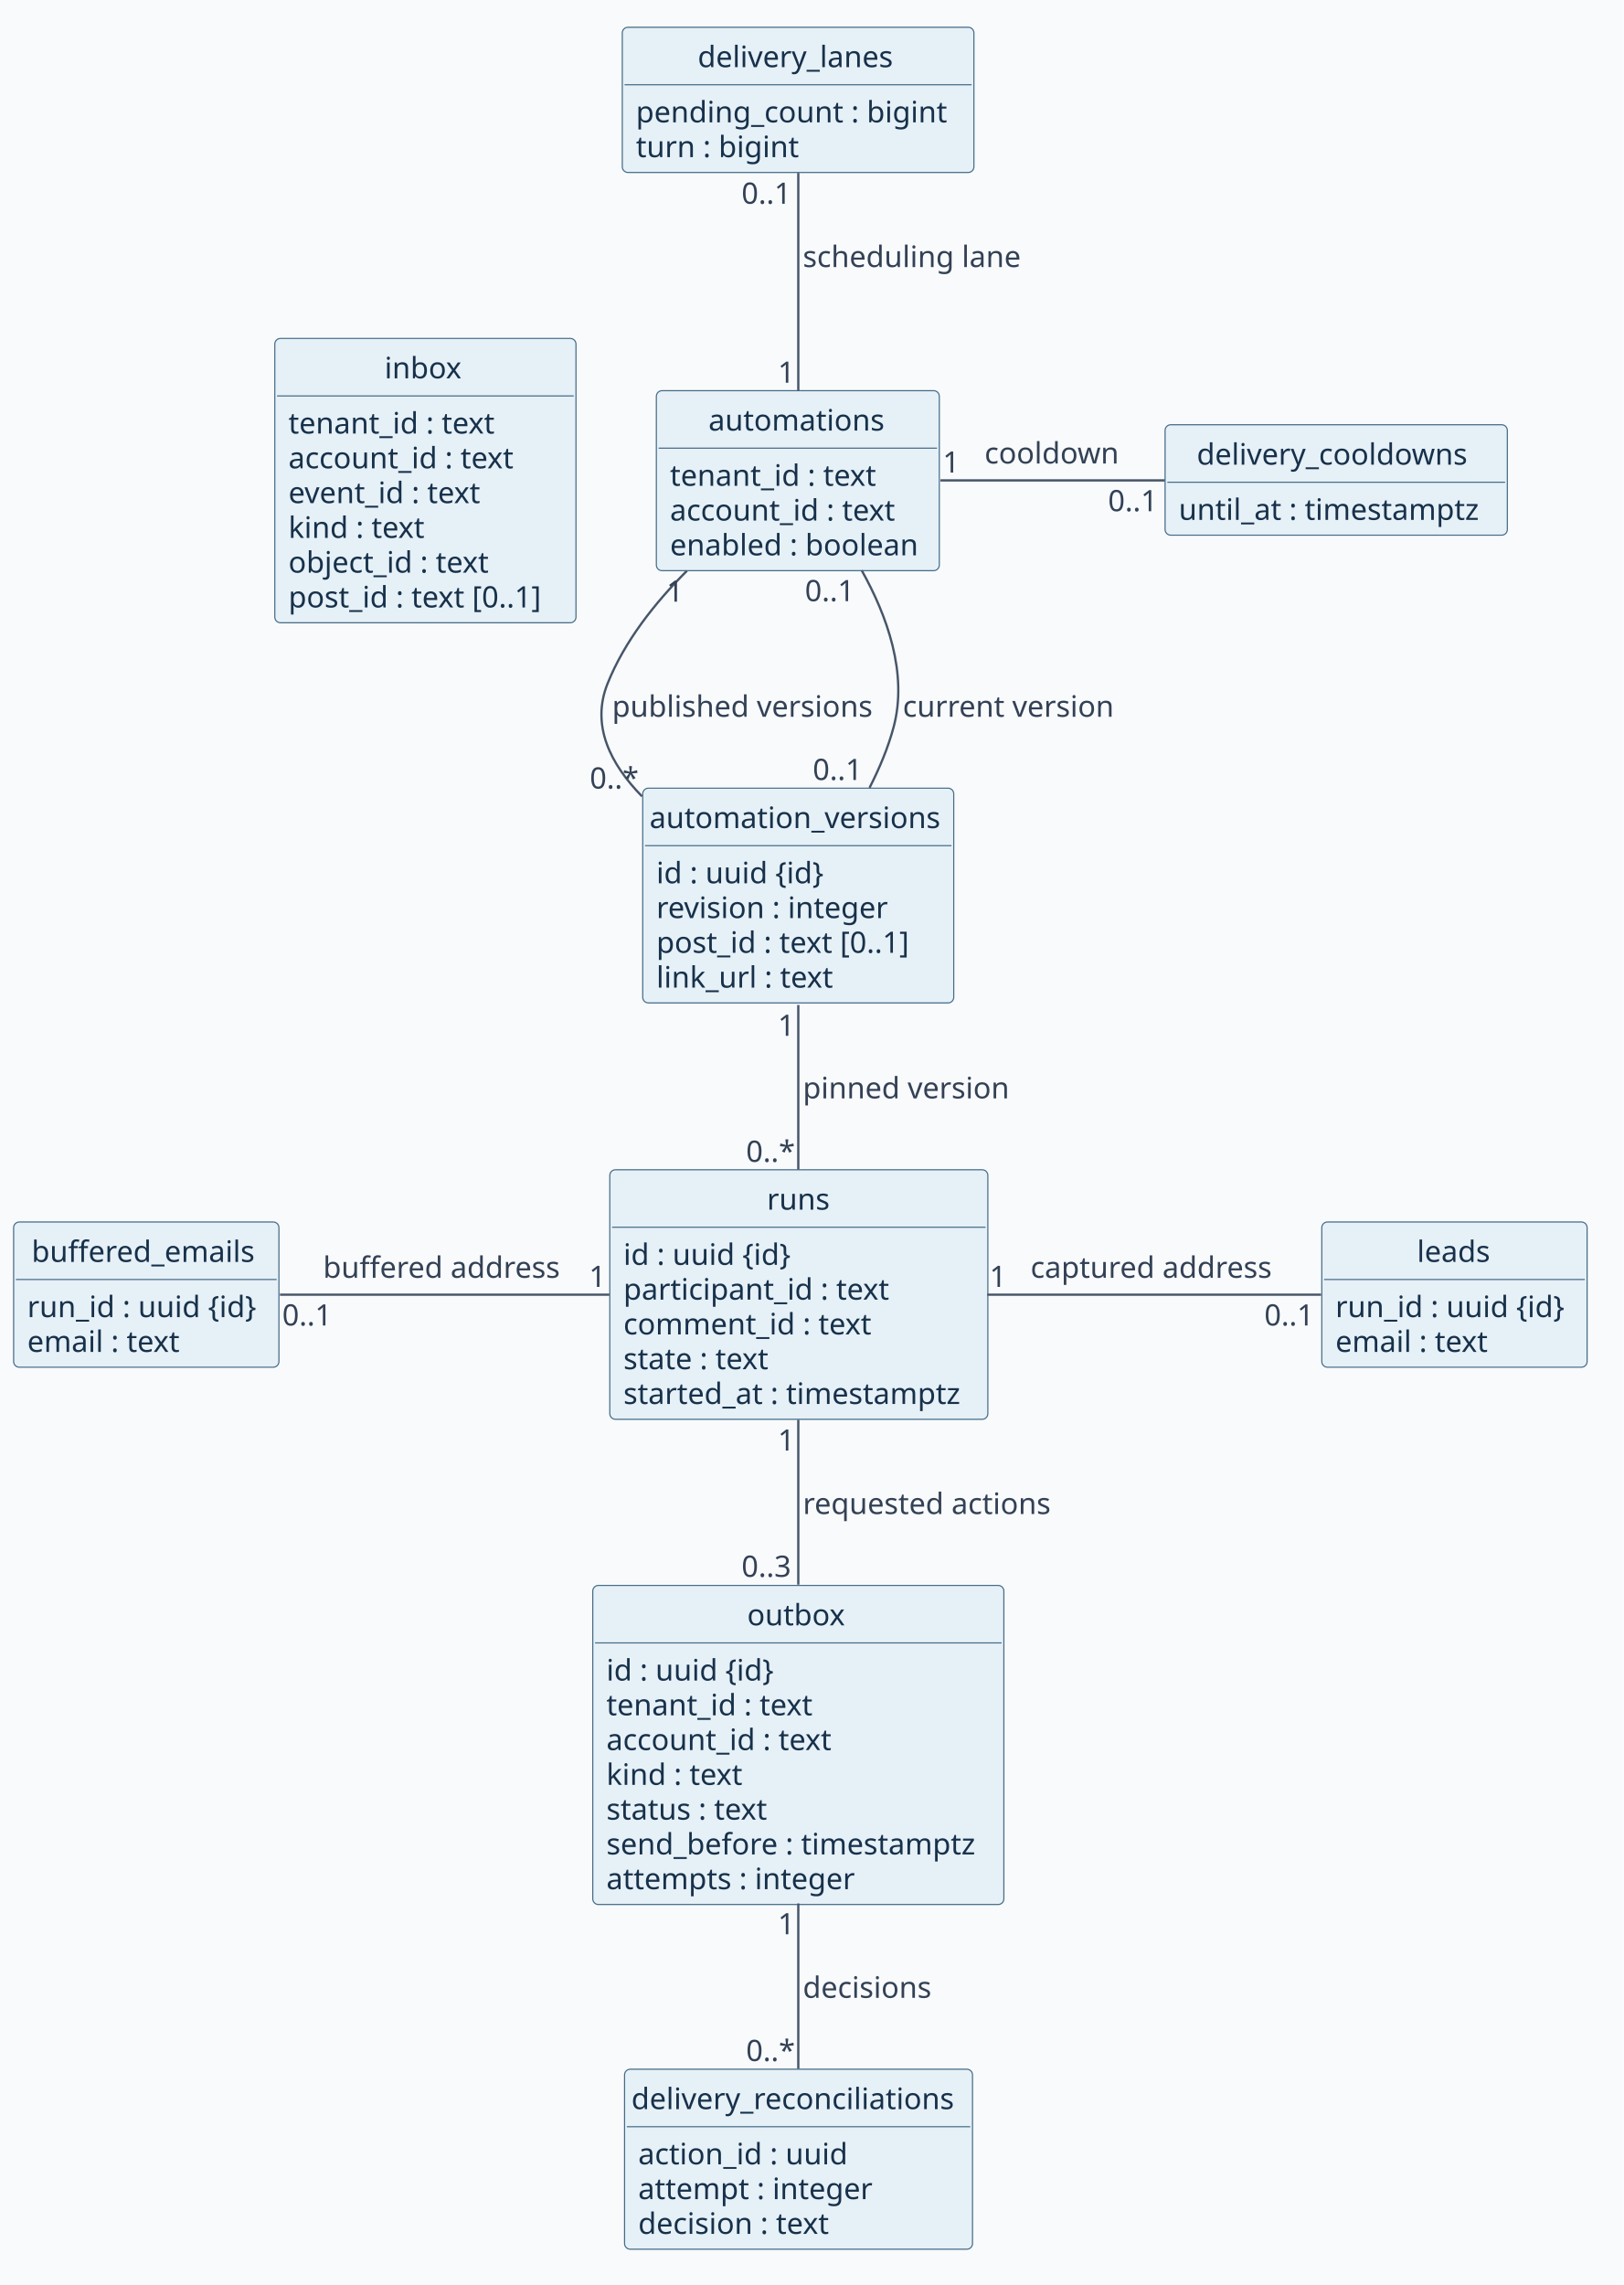
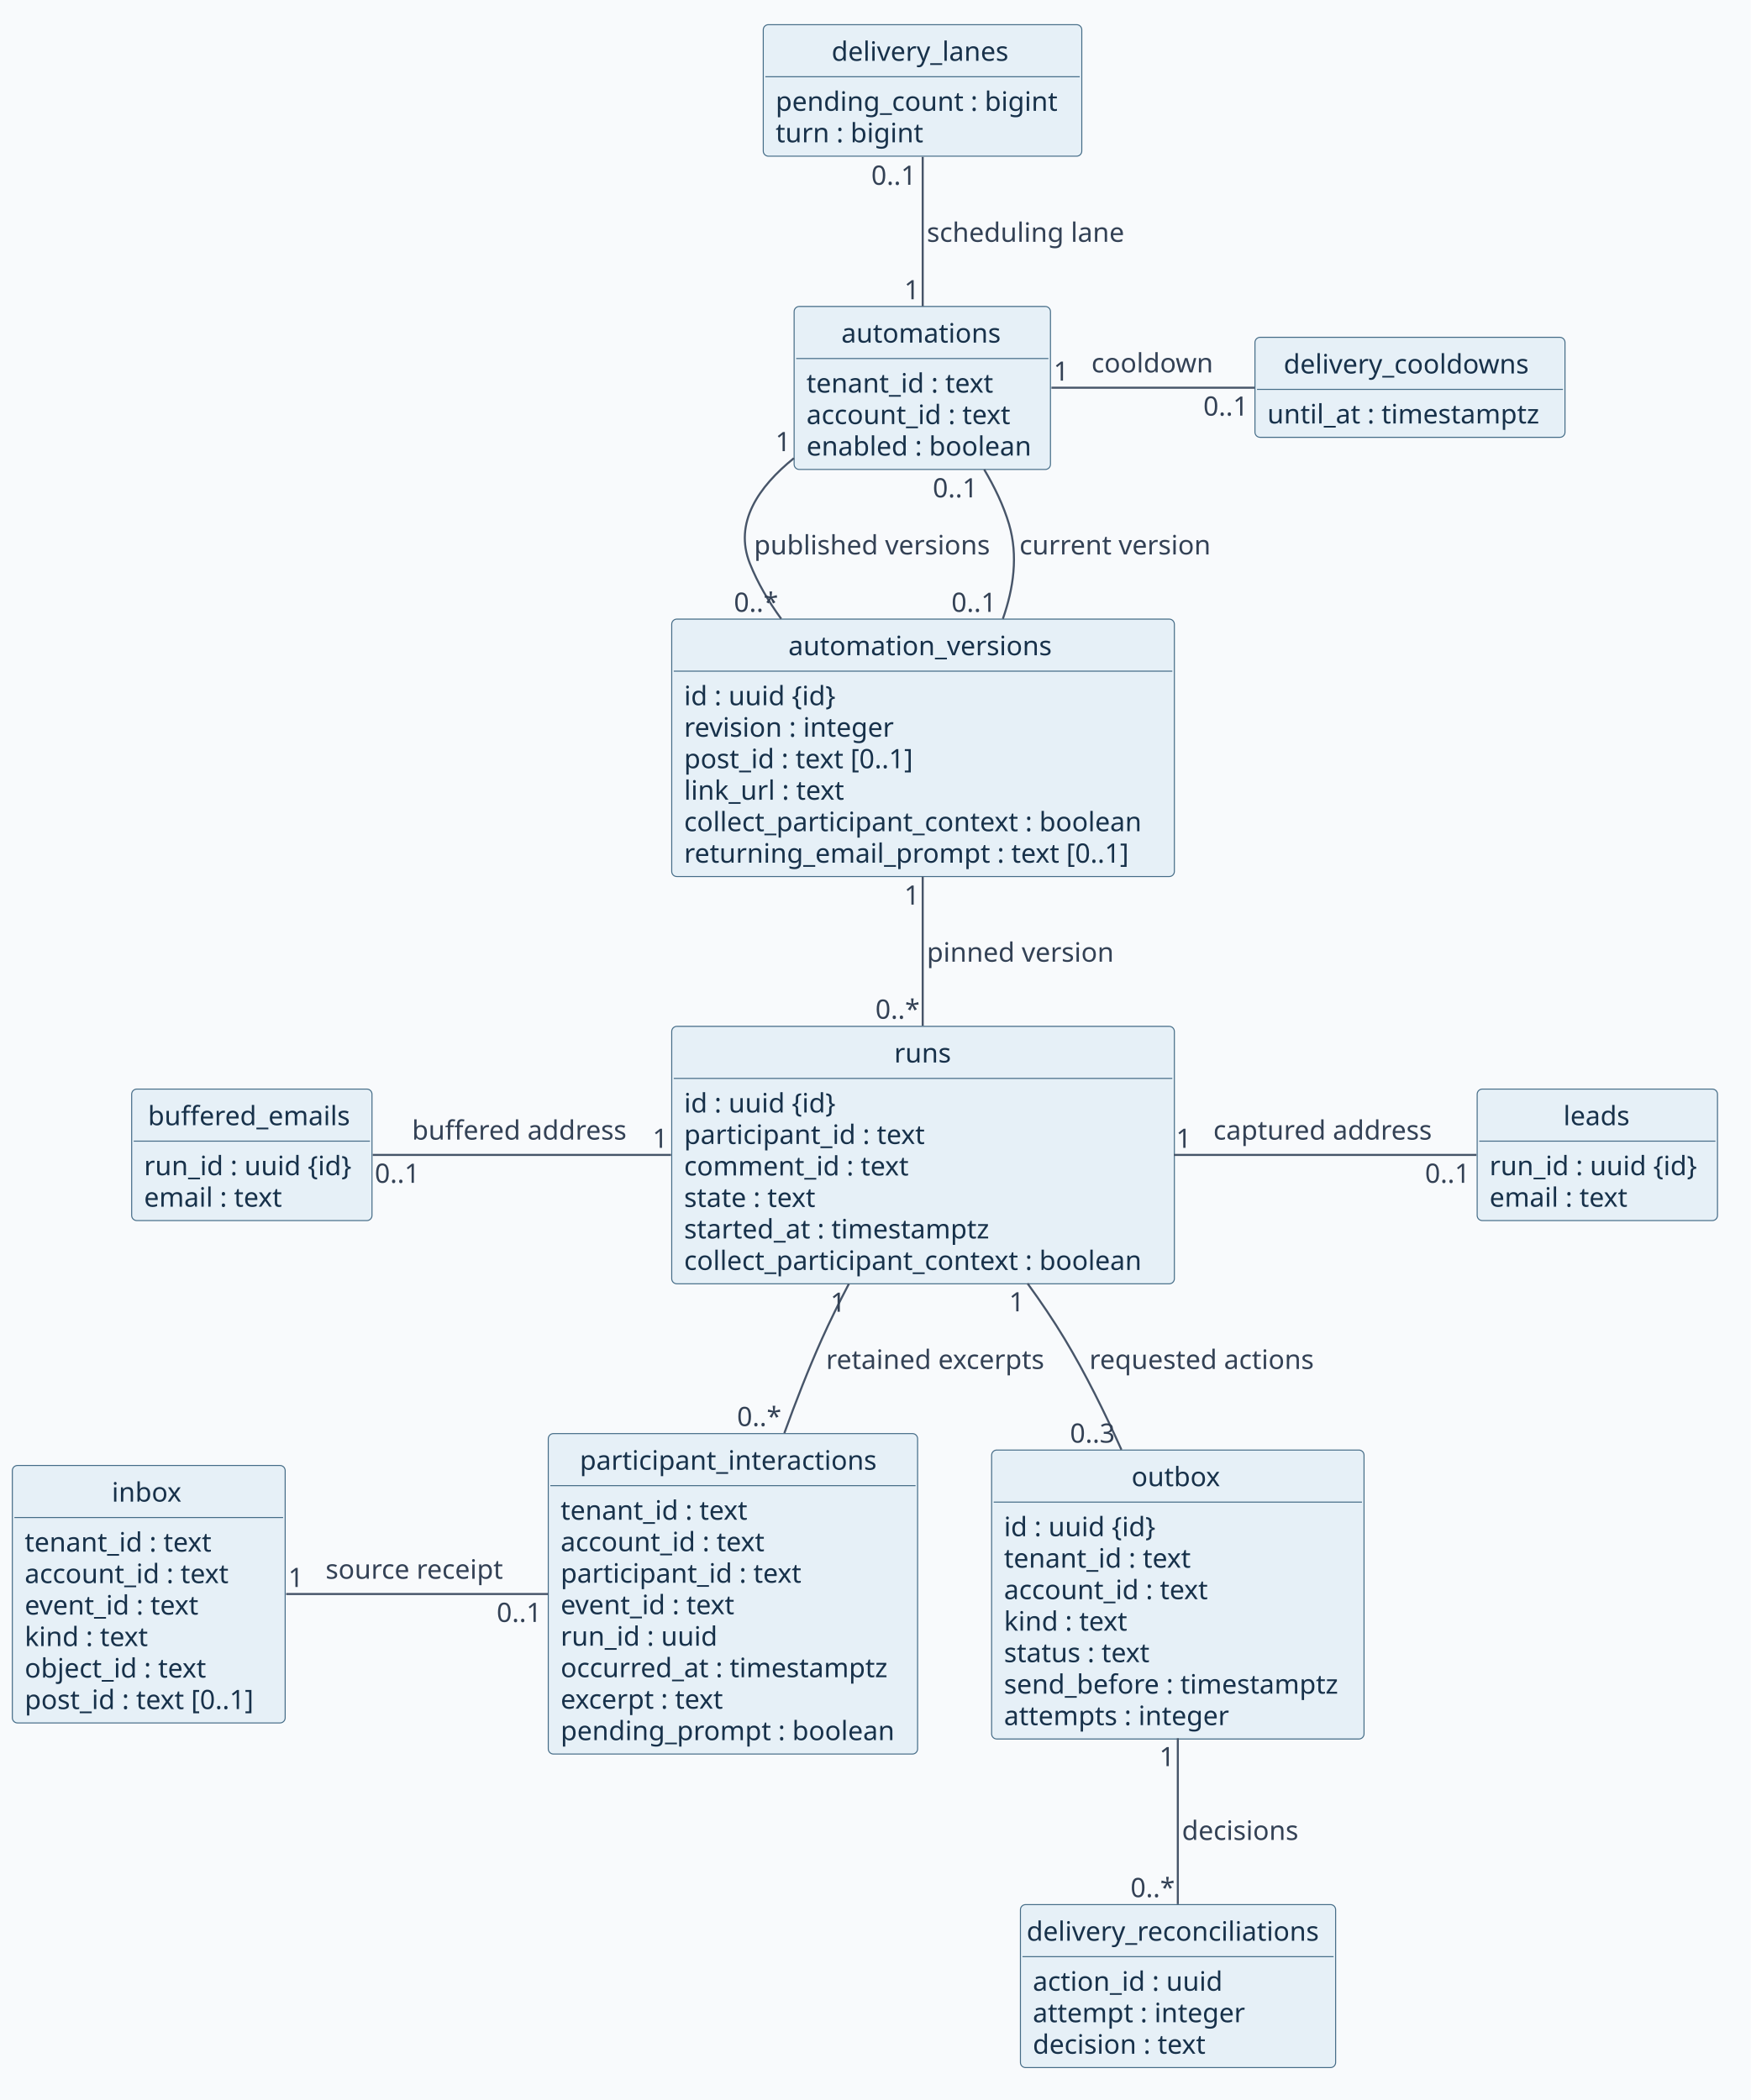
- <svg xmlns="http://www.w3.org/2000/svg" version="1.1" data-diagram-type="CLASS" style="width:715px;height:1006px;background:#F8FAFC;" width="715px" height="1006px" viewBox="0 0 715 1006" zoomAndPan="magnify" preserveAspectRatio="none" contentStyleType="text/css">
+ <svg xmlns="http://www.w3.org/2000/svg" version="1.1" data-diagram-type="CLASS" style="width:851px;height:1021px;background:#F8FAFC;" width="851px" height="1021px" viewBox="0 0 851 1021" zoomAndPan="magnify" preserveAspectRatio="none" contentStyleType="text/css">
  <defs />
  <g font-family="sans-serif" lengthAdjust="spacing">
-     <rect x="0" y="0" width="715" height="1006" fill="#F8FAFC" style="stroke:none;" />
+     <rect x="0" y="0" width="851" height="1021" fill="#F8FAFC" style="stroke:none;" />
    <g class="entity" data-qualified-name="automations" id="ent0001" data-source-line="18">
-       <rect x="289" y="172" width="124.595" height="79.242" fill="#E6F0F7" style="stroke:#456C87;stroke-width:0.5;" rx="2.5" ry="2.5" />
-       <text x="311.942" y="189.568" fill="#17314A" font-size="13" textLength="78.711">automations</text>
-       <line x1="290" y1="197.311" x2="412.595" y2="197.311" style="stroke:#456C87;stroke-width:0.5;" />
-       <text x="295" y="213.879" fill="#17314A" font-size="13" textLength="96.002">tenant_id : text</text>
-       <text x="295" y="229.189" fill="#17314A" font-size="13" textLength="105.2">account_id : text</text>
-       <text x="295" y="244.5" fill="#17314A" font-size="13" textLength="112.595">enabled : boolean</text>
+       <rect x="386" y="149" width="124.595" height="79.242" fill="#E6F0F7" style="stroke:#456C87;stroke-width:0.5;" rx="2.5" ry="2.5" />
+       <text x="408.942" y="166.568" fill="#17314A" font-size="13" textLength="78.711">automations</text>
+       <line x1="387" y1="174.311" x2="509.595" y2="174.311" style="stroke:#456C87;stroke-width:0.5;" />
+       <text x="392" y="190.879" fill="#17314A" font-size="13" textLength="96.002">tenant_id : text</text>
+       <text x="392" y="206.189" fill="#17314A" font-size="13" textLength="105.2">account_id : text</text>
+       <text x="392" y="221.5" fill="#17314A" font-size="13" textLength="112.595">enabled : boolean</text>
    </g>
    <g class="entity" data-qualified-name="automation_versions" id="ent0002" data-source-line="24">
-       <rect x="283" y="347" width="136.939" height="94.553" fill="#E6F0F7" style="stroke:#456C87;stroke-width:0.5;" rx="2.5" ry="2.5" />
-       <text x="286" y="364.568" fill="#17314A" font-size="13" textLength="130.939">automation_versions</text>
-       <line x1="284" y1="372.311" x2="418.939" y2="372.311" style="stroke:#456C87;stroke-width:0.5;" />
-       <text x="289" y="388.879" fill="#17314A" font-size="13" textLength="76.864">id : uuid {id}</text>
-       <text x="289" y="404.189" fill="#17314A" font-size="13" textLength="106.425">revision : integer</text>
-       <text x="289" y="419.5" fill="#17314A" font-size="13" textLength="120.612">post_id : text [0..1]</text>
-       <text x="289" y="434.811" fill="#17314A" font-size="13" textLength="84.106">link_url : text</text>
+       <rect x="326.5" y="301" width="244.324" height="125.174" fill="#E6F0F7" style="stroke:#456C87;stroke-width:0.5;" rx="2.5" ry="2.5" />
+       <text x="383.192" y="318.568" fill="#17314A" font-size="13" textLength="130.939">automation_versions</text>
+       <line x1="327.5" y1="326.311" x2="569.824" y2="326.311" style="stroke:#456C87;stroke-width:0.5;" />
+       <text x="332.5" y="342.879" fill="#17314A" font-size="13" textLength="76.864">id : uuid {id}</text>
+       <text x="332.5" y="358.189" fill="#17314A" font-size="13" textLength="106.425">revision : integer</text>
+       <text x="332.5" y="373.5" fill="#17314A" font-size="13" textLength="120.612">post_id : text [0..1]</text>
+       <text x="332.5" y="388.811" fill="#17314A" font-size="13" textLength="84.106">link_url : text</text>
+       <text x="332.5" y="404.121" fill="#17314A" font-size="13" textLength="232.324">collect_participant_context : boolean</text>
+       <text x="332.5" y="419.432" fill="#17314A" font-size="13" textLength="227.068">returning_email_prompt : text [0..1]</text>
    </g>
-     <g class="entity" data-qualified-name="inbox" id="ent0003" data-source-line="31">
-       <rect x="121" y="149" width="132.612" height="125.174" fill="#E6F0F7" style="stroke:#456C87;stroke-width:0.5;" rx="2.5" ry="2.5" />
-       <text x="169.323" y="166.568" fill="#17314A" font-size="13" textLength="35.966">inbox</text>
-       <line x1="122" y1="174.311" x2="252.612" y2="174.311" style="stroke:#456C87;stroke-width:0.5;" />
-       <text x="127" y="190.879" fill="#17314A" font-size="13" textLength="96.002">tenant_id : text</text>
-       <text x="127" y="206.189" fill="#17314A" font-size="13" textLength="105.2">account_id : text</text>
-       <text x="127" y="221.5" fill="#17314A" font-size="13" textLength="89.864">event_id : text</text>
-       <text x="127" y="236.811" fill="#17314A" font-size="13" textLength="64.886">kind : text</text>
-       <text x="127" y="252.121" fill="#17314A" font-size="13" textLength="94.605">object_id : text</text>
-       <text x="127" y="267.432" fill="#17314A" font-size="13" textLength="120.612">post_id : text [0..1]</text>
+     <g class="entity" data-qualified-name="inbox" id="ent0003" data-source-line="33">
+       <rect x="6" y="712.5" width="132.612" height="125.174" fill="#E6F0F7" style="stroke:#456C87;stroke-width:0.5;" rx="2.5" ry="2.5" />
+       <text x="54.323" y="730.068" fill="#17314A" font-size="13" textLength="35.966">inbox</text>
+       <line x1="7" y1="737.811" x2="137.612" y2="737.811" style="stroke:#456C87;stroke-width:0.5;" />
+       <text x="12" y="754.379" fill="#17314A" font-size="13" textLength="96.002">tenant_id : text</text>
+       <text x="12" y="769.689" fill="#17314A" font-size="13" textLength="105.2">account_id : text</text>
+       <text x="12" y="785" fill="#17314A" font-size="13" textLength="89.864">event_id : text</text>
+       <text x="12" y="800.311" fill="#17314A" font-size="13" textLength="64.886">kind : text</text>
+       <text x="12" y="815.621" fill="#17314A" font-size="13" textLength="94.605">object_id : text</text>
+       <text x="12" y="830.932" fill="#17314A" font-size="13" textLength="120.612">post_id : text [0..1]</text>
    </g>
-     <g class="entity" data-qualified-name="runs" id="ent0004" data-source-line="40">
-       <rect x="268.5" y="515" width="166.458" height="109.863" fill="#E6F0F7" style="stroke:#456C87;stroke-width:0.5;" rx="2.5" ry="2.5" />
-       <text x="337.688" y="532.568" fill="#17314A" font-size="13" textLength="28.082">runs</text>
-       <line x1="269.5" y1="540.311" x2="433.958" y2="540.311" style="stroke:#456C87;stroke-width:0.5;" />
-       <text x="274.5" y="556.879" fill="#17314A" font-size="13" textLength="76.864">id : uuid {id}</text>
-       <text x="274.5" y="572.189" fill="#17314A" font-size="13" textLength="123.729">participant_id : text</text>
-       <text x="274.5" y="587.5" fill="#17314A" font-size="13" textLength="114.81">comment_id : text</text>
-       <text x="274.5" y="602.811" fill="#17314A" font-size="13" textLength="68.053">state : text</text>
-       <text x="274.5" y="618.121" fill="#17314A" font-size="13" textLength="154.458">started_at : timestamptz</text>
+     <g class="entity" data-qualified-name="runs" id="ent0004" data-source-line="42">
+       <rect x="326.5" y="499" width="244.324" height="125.174" fill="#E6F0F7" style="stroke:#456C87;stroke-width:0.5;" rx="2.5" ry="2.5" />
+       <text x="434.621" y="516.568" fill="#17314A" font-size="13" textLength="28.082">runs</text>
+       <line x1="327.5" y1="524.311" x2="569.824" y2="524.311" style="stroke:#456C87;stroke-width:0.5;" />
+       <text x="332.5" y="540.879" fill="#17314A" font-size="13" textLength="76.864">id : uuid {id}</text>
+       <text x="332.5" y="556.189" fill="#17314A" font-size="13" textLength="123.729">participant_id : text</text>
+       <text x="332.5" y="571.5" fill="#17314A" font-size="13" textLength="114.81">comment_id : text</text>
+       <text x="332.5" y="586.811" fill="#17314A" font-size="13" textLength="68.053">state : text</text>
+       <text x="332.5" y="602.121" fill="#17314A" font-size="13" textLength="154.458">started_at : timestamptz</text>
+       <text x="332.5" y="617.432" fill="#17314A" font-size="13" textLength="232.324">collect_participant_context : boolean</text>
    </g>
-     <g class="entity" data-qualified-name="buffered_emails" id="ent0005" data-source-line="48">
-       <rect x="6" y="538" width="116.819" height="63.932" fill="#E6F0F7" style="stroke:#456C87;stroke-width:0.5;" rx="2.5" ry="2.5" />
-       <text x="13.911" y="555.568" fill="#17314A" font-size="13" textLength="100.998">buffered_emails</text>
-       <line x1="7" y1="563.311" x2="121.819" y2="563.311" style="stroke:#456C87;stroke-width:0.5;" />
-       <text x="12" y="579.879" fill="#17314A" font-size="13" textLength="104.819">run_id : uuid {id}</text>
-       <text x="12" y="595.189" fill="#17314A" font-size="13" textLength="71.354">email : text</text>
+     <g class="entity" data-qualified-name="participant_interactions" id="ent0005" data-source-line="51">
+       <rect x="266.5" y="697" width="179.515" height="155.795" fill="#E6F0F7" style="stroke:#456C87;stroke-width:0.5;" rx="2.5" ry="2.5" />
+       <text x="281.809" y="714.568" fill="#17314A" font-size="13" textLength="148.897">participant_interactions</text>
+       <line x1="267.5" y1="722.311" x2="445.015" y2="722.311" style="stroke:#456C87;stroke-width:0.5;" />
+       <text x="272.5" y="738.879" fill="#17314A" font-size="13" textLength="96.002">tenant_id : text</text>
+       <text x="272.5" y="754.189" fill="#17314A" font-size="13" textLength="105.2">account_id : text</text>
+       <text x="272.5" y="769.5" fill="#17314A" font-size="13" textLength="123.729">participant_id : text</text>
+       <text x="272.5" y="784.811" fill="#17314A" font-size="13" textLength="89.864">event_id : text</text>
+       <text x="272.5" y="800.121" fill="#17314A" font-size="13" textLength="80.311">run_id : uuid</text>
+       <text x="272.5" y="815.432" fill="#17314A" font-size="13" textLength="165.617">occurred_at : timestamptz</text>
+       <text x="272.5" y="830.742" fill="#17314A" font-size="13" textLength="84.76">excerpt : text</text>
+       <text x="272.5" y="846.053" fill="#17314A" font-size="13" textLength="167.515">pending_prompt : boolean</text>
    </g>
-     <g class="entity" data-qualified-name="leads" id="ent0006" data-source-line="53">
-       <rect x="582" y="538" width="116.819" height="63.932" fill="#E6F0F7" style="stroke:#456C87;stroke-width:0.5;" rx="2.5" ry="2.5" />
-       <text x="623.915" y="555.568" fill="#17314A" font-size="13" textLength="32.989">leads</text>
-       <line x1="583" y1="563.311" x2="697.819" y2="563.311" style="stroke:#456C87;stroke-width:0.5;" />
-       <text x="588" y="579.879" fill="#17314A" font-size="13" textLength="104.819">run_id : uuid {id}</text>
-       <text x="588" y="595.189" fill="#17314A" font-size="13" textLength="71.354">email : text</text>
+     <g class="entity" data-qualified-name="buffered_emails" id="ent0006" data-source-line="62">
+       <rect x="64" y="529.5" width="116.819" height="63.932" fill="#E6F0F7" style="stroke:#456C87;stroke-width:0.5;" rx="2.5" ry="2.5" />
+       <text x="71.911" y="547.068" fill="#17314A" font-size="13" textLength="100.998">buffered_emails</text>
+       <line x1="65" y1="554.811" x2="179.819" y2="554.811" style="stroke:#456C87;stroke-width:0.5;" />
+       <text x="70" y="571.379" fill="#17314A" font-size="13" textLength="104.819">run_id : uuid {id}</text>
+       <text x="70" y="586.689" fill="#17314A" font-size="13" textLength="71.354">email : text</text>
    </g>
-     <g class="entity" data-qualified-name="outbox" id="ent0007" data-source-line="58">
-       <rect x="261" y="698" width="181.013" height="140.484" fill="#E6F0F7" style="stroke:#456C87;stroke-width:0.5;" rx="2.5" ry="2.5" />
-       <text x="328.979" y="715.568" fill="#17314A" font-size="13" textLength="45.056">outbox</text>
-       <line x1="262" y1="723.311" x2="441.013" y2="723.311" style="stroke:#456C87;stroke-width:0.5;" />
-       <text x="267" y="739.879" fill="#17314A" font-size="13" textLength="76.864">id : uuid {id}</text>
-       <text x="267" y="755.189" fill="#17314A" font-size="13" textLength="96.002">tenant_id : text</text>
-       <text x="267" y="770.5" fill="#17314A" font-size="13" textLength="105.2">account_id : text</text>
-       <text x="267" y="785.811" fill="#17314A" font-size="13" textLength="64.886">kind : text</text>
-       <text x="267" y="801.121" fill="#17314A" font-size="13" textLength="75.505">status : text</text>
-       <text x="267" y="816.432" fill="#17314A" font-size="13" textLength="169.013">send_before : timestamptz</text>
-       <text x="267" y="831.742" fill="#17314A" font-size="13" textLength="112.893">attempts : integer</text>
+     <g class="entity" data-qualified-name="leads" id="ent0007" data-source-line="67">
+       <rect x="718" y="529.5" width="116.819" height="63.932" fill="#E6F0F7" style="stroke:#456C87;stroke-width:0.5;" rx="2.5" ry="2.5" />
+       <text x="759.915" y="547.068" fill="#17314A" font-size="13" textLength="32.989">leads</text>
+       <line x1="719" y1="554.811" x2="833.819" y2="554.811" style="stroke:#456C87;stroke-width:0.5;" />
+       <text x="724" y="571.379" fill="#17314A" font-size="13" textLength="104.819">run_id : uuid {id}</text>
+       <text x="724" y="586.689" fill="#17314A" font-size="13" textLength="71.354">email : text</text>
    </g>
-     <g class="entity" data-qualified-name="delivery_lanes" id="ent0008" data-source-line="68">
-       <rect x="274" y="12" width="154.822" height="63.932" fill="#E6F0F7" style="stroke:#456C87;stroke-width:0.5;" rx="2.5" ry="2.5" />
-       <text x="307.212" y="29.568" fill="#17314A" font-size="13" textLength="88.397">delivery_lanes</text>
-       <line x1="275" y1="37.311" x2="427.822" y2="37.311" style="stroke:#456C87;stroke-width:0.5;" />
-       <text x="280" y="53.879" fill="#17314A" font-size="13" textLength="142.822">pending_count : bigint</text>
-       <text x="280" y="69.189" fill="#17314A" font-size="13" textLength="75.391">turn : bigint</text>
+     <g class="entity" data-qualified-name="outbox" id="ent0008" data-source-line="72">
+       <rect x="482" y="705" width="181.013" height="140.484" fill="#E6F0F7" style="stroke:#456C87;stroke-width:0.5;" rx="2.5" ry="2.5" />
+       <text x="549.979" y="722.568" fill="#17314A" font-size="13" textLength="45.056">outbox</text>
+       <line x1="483" y1="730.311" x2="662.013" y2="730.311" style="stroke:#456C87;stroke-width:0.5;" />
+       <text x="488" y="746.879" fill="#17314A" font-size="13" textLength="76.864">id : uuid {id}</text>
+       <text x="488" y="762.189" fill="#17314A" font-size="13" textLength="96.002">tenant_id : text</text>
+       <text x="488" y="777.5" fill="#17314A" font-size="13" textLength="105.2">account_id : text</text>
+       <text x="488" y="792.811" fill="#17314A" font-size="13" textLength="64.886">kind : text</text>
+       <text x="488" y="808.121" fill="#17314A" font-size="13" textLength="75.505">status : text</text>
+       <text x="488" y="823.432" fill="#17314A" font-size="13" textLength="169.013">send_before : timestamptz</text>
+       <text x="488" y="838.742" fill="#17314A" font-size="13" textLength="112.893">attempts : integer</text>
    </g>
-     <g class="entity" data-qualified-name="delivery_cooldowns" id="ent0009" data-source-line="73">
-       <rect x="513" y="187" width="150.696" height="48.621" fill="#E6F0F7" style="stroke:#456C87;stroke-width:0.5;" rx="2.5" ry="2.5" />
-       <text x="526.954" y="204.568" fill="#17314A" font-size="13" textLength="122.789">delivery_cooldowns</text>
-       <line x1="514" y1="212.311" x2="662.696" y2="212.311" style="stroke:#456C87;stroke-width:0.5;" />
-       <text x="519" y="228.879" fill="#17314A" font-size="13" textLength="138.696">until_at : timestamptz</text>
+     <g class="entity" data-qualified-name="delivery_lanes" id="ent0009" data-source-line="82">
+       <rect x="371" y="12" width="154.822" height="63.932" fill="#E6F0F7" style="stroke:#456C87;stroke-width:0.5;" rx="2.5" ry="2.5" />
+       <text x="404.212" y="29.568" fill="#17314A" font-size="13" textLength="88.397">delivery_lanes</text>
+       <line x1="372" y1="37.311" x2="524.822" y2="37.311" style="stroke:#456C87;stroke-width:0.5;" />
+       <text x="377" y="53.879" fill="#17314A" font-size="13" textLength="142.822">pending_count : bigint</text>
+       <text x="377" y="69.189" fill="#17314A" font-size="13" textLength="75.391">turn : bigint</text>
    </g>
-     <g class="entity" data-qualified-name="delivery_reconciliations" id="ent0010" data-source-line="77">
-       <rect x="275" y="911" width="153.208" height="79.242" fill="#E6F0F7" style="stroke:#456C87;stroke-width:0.5;" rx="2.5" ry="2.5" />
-       <text x="278" y="928.568" fill="#17314A" font-size="13" textLength="147.208">delivery_reconciliations</text>
-       <line x1="276" y1="936.311" x2="427.208" y2="936.311" style="stroke:#456C87;stroke-width:0.5;" />
-       <text x="281" y="952.879" fill="#17314A" font-size="13" textLength="97.367">action_id : uuid</text>
-       <text x="281" y="968.189" fill="#17314A" font-size="13" textLength="106.266">attempt : integer</text>
-       <text x="281" y="983.5" fill="#17314A" font-size="13" textLength="89.559">decision : text</text>
+     <g class="entity" data-qualified-name="delivery_cooldowns" id="ent0010" data-source-line="87">
+       <rect x="610" y="164" width="150.696" height="48.621" fill="#E6F0F7" style="stroke:#456C87;stroke-width:0.5;" rx="2.5" ry="2.5" />
+       <text x="623.954" y="181.568" fill="#17314A" font-size="13" textLength="122.789">delivery_cooldowns</text>
+       <line x1="611" y1="189.311" x2="759.696" y2="189.311" style="stroke:#456C87;stroke-width:0.5;" />
+       <text x="616" y="205.879" fill="#17314A" font-size="13" textLength="138.696">until_at : timestamptz</text>
+     </g>
+     <g class="entity" data-qualified-name="delivery_reconciliations" id="ent0011" data-source-line="91">
+       <rect x="496" y="926" width="153.208" height="79.242" fill="#E6F0F7" style="stroke:#456C87;stroke-width:0.5;" rx="2.5" ry="2.5" />
+       <text x="499" y="943.568" fill="#17314A" font-size="13" textLength="147.208">delivery_reconciliations</text>
+       <line x1="497" y1="951.311" x2="648.208" y2="951.311" style="stroke:#456C87;stroke-width:0.5;" />
+       <text x="502" y="967.879" fill="#17314A" font-size="13" textLength="97.367">action_id : uuid</text>
+       <text x="502" y="983.189" fill="#17314A" font-size="13" textLength="106.266">attempt : integer</text>
+       <text x="502" y="998.5" fill="#17314A" font-size="13" textLength="89.559">decision : text</text>
    </g>
    <g class="link" data-entity-1="ent0001" data-entity-2="ent0002" id="lnk12" data-link-type="association">
-       <path d="M302.467,251.305 C288.449,265.302 274.958,282.309 267.5,301 C260.184,319.335 268.684,336.322 282.679,350.604" style="stroke:#475569;stroke-width:1;" fill="none" />
-       <text x="269.5" y="315.568" fill="#334155" font-size="13" textLength="118.536">published versions</text>
-       <text x="259.679" y="347.173" fill="#334155" font-size="13" textLength="22.712">0..*</text>
-       <text x="293.467" y="264.873" fill="#334155" font-size="13">1</text>
+       <path d="M385.891,222.765 C368.66,236.667 356.604,254.211 364.5,274 C368.268,283.444 373.577,292.458 379.715,300.871" style="stroke:#475569;stroke-width:1;" fill="none" />
+       <text x="366.5" y="269.568" fill="#334155" font-size="13" textLength="118.536">published versions</text>
+       <text x="356.715" y="297.439" fill="#334155" font-size="13" textLength="22.712">0..*</text>
+       <text x="376.891" y="219.334" fill="#334155" font-size="13">1</text>
    </g>
    <g class="link" data-entity-1="ent0001" data-entity-2="ent0002" id="lnk13" data-link-type="association">
-       <path d="M379.413,251.106 C390.68,271.27 399.723,296.567 393.5,320 C391.086,329.091 387.254,338.23 382.864,346.825" style="stroke:#475569;stroke-width:1;" fill="none" />
-       <text x="397.5" y="315.568" fill="#334155" font-size="13" textLength="95.38">current version</text>
-       <text x="357.864" y="343.394" fill="#334155" font-size="13" textLength="24.667">0..1</text>
-       <text x="354.413" y="264.674" fill="#334155" font-size="13" textLength="24.667">0..1</text>
+       <path d="M478.374,228.26 C483.371,236.659 487.803,245.796 490.5,255 C494.924,270.094 492.685,286.039 487.454,300.895" style="stroke:#475569;stroke-width:1;" fill="none" />
+       <text x="495.5" y="269.568" fill="#334155" font-size="13" textLength="95.38">current version</text>
+       <text x="462.454" y="297.463" fill="#334155" font-size="13" textLength="24.667">0..1</text>
+       <text x="453.374" y="241.829" fill="#334155" font-size="13" textLength="24.667">0..1</text>
    </g>
-     <g class="link" data-entity-1="ent0008" data-entity-2="ent0001" id="lnk15" data-link-type="association">
-       <path d="M351.5,76.129 C351.5,103.284 351.5,142.785 351.5,171.936" style="stroke:#475569;stroke-width:1;" fill="none" />
-       <text x="353.5" y="117.568" fill="#334155" font-size="13" textLength="98.896">scheduling lane</text>
-       <text x="342.5" y="168.504" fill="#334155" font-size="13">1</text>
-       <text x="326.5" y="89.698" fill="#334155" font-size="13" textLength="24.667">0..1</text>
+     <g class="link" data-entity-1="ent0009" data-entity-2="ent0001" id="lnk15" data-link-type="association">
+       <path d="M448.5,76.272 C448.5,97.655 448.5,126.142 448.5,148.932" style="stroke:#475569;stroke-width:1;" fill="none" />
+       <text x="450.5" y="117.568" fill="#334155" font-size="13" textLength="98.896">scheduling lane</text>
+       <text x="439.5" y="145.501" fill="#334155" font-size="13">1</text>
+       <text x="423.5" y="89.841" fill="#334155" font-size="13" textLength="24.667">0..1</text>
    </g>
-     <g class="link" data-entity-1="ent0001" data-entity-2="ent0009" id="lnk16" data-link-type="association">
-       <path d="M414.079,211.5 C444.387,211.5 481.028,211.5 512.887,211.5" style="stroke:#475569;stroke-width:1;" fill="none" />
-       <text x="433.5" y="204.068" fill="#334155" font-size="13" textLength="60.639">cooldown</text>
-       <text x="487.887" y="225.068" fill="#334155" font-size="13" textLength="24.667">0..1</text>
-       <text x="415.079" y="208.068" fill="#334155" font-size="13">1</text>
+     <g class="link" data-entity-1="ent0001" data-entity-2="ent0010" id="lnk16" data-link-type="association">
+       <path d="M511.079,188.5 C541.387,188.5 578.028,188.5 609.887,188.5" style="stroke:#475569;stroke-width:1;" fill="none" />
+       <text x="530.5" y="181.068" fill="#334155" font-size="13" textLength="60.639">cooldown</text>
+       <text x="584.887" y="202.068" fill="#334155" font-size="13" textLength="24.667">0..1</text>
+       <text x="512.079" y="185.068" fill="#334155" font-size="13">1</text>
    </g>
    <g class="link" data-entity-1="ent0002" data-entity-2="ent0004" id="lnk17" data-link-type="association">
-       <path d="M351.5,442.452 C351.5,464.831 351.5,491.722 351.5,514.95" style="stroke:#475569;stroke-width:1;" fill="none" />
-       <text x="353.5" y="483.568" fill="#334155" font-size="13" textLength="93.342">pinned version</text>
-       <text x="328.5" y="511.518" fill="#334155" font-size="13" textLength="22.712">0..*</text>
-       <text x="342.5" y="456.02" fill="#334155" font-size="13">1</text>
+       <path d="M448.5,426.247 C448.5,449.362 448.5,475.61 448.5,498.727" style="stroke:#475569;stroke-width:1;" fill="none" />
+       <text x="450.5" y="467.568" fill="#334155" font-size="13" textLength="93.342">pinned version</text>
+       <text x="425.5" y="495.295" fill="#334155" font-size="13" textLength="22.712">0..*</text>
+       <text x="439.5" y="439.815" fill="#334155" font-size="13">1</text>
    </g>
-     <g class="link" data-entity-1="ent0005" data-entity-2="ent0004" id="lnk19" data-link-type="association">
-       <path d="M123.271,570 C165.09,570 221.866,570 268.327,570" style="stroke:#475569;stroke-width:1;" fill="none" />
-       <text x="142.25" y="562.568" fill="#334155" font-size="13" textLength="107.269">buffered address</text>
-       <text x="259.327" y="566.568" fill="#334155" font-size="13">1</text>
-       <text x="124.271" y="583.568" fill="#334155" font-size="13" textLength="24.667">0..1</text>
+     <g class="link" data-entity-1="ent0006" data-entity-2="ent0004" id="lnk19" data-link-type="association">
+       <path d="M181.159,561.5 C221.488,561.5 276.519,561.5 326.171,561.5" style="stroke:#475569;stroke-width:1;" fill="none" />
+       <text x="200.25" y="554.068" fill="#334155" font-size="13" textLength="107.269">buffered address</text>
+       <text x="317.171" y="558.068" fill="#334155" font-size="13">1</text>
+       <text x="182.159" y="575.068" fill="#334155" font-size="13" textLength="24.667">0..1</text>
    </g>
-     <g class="link" data-entity-1="ent0004" data-entity-2="ent0006" id="lnk20" data-link-type="association">
-       <path d="M434.703,570 C481.727,570 539.381,570 581.691,570" style="stroke:#475569;stroke-width:1;" fill="none" />
-       <text x="453.75" y="562.568" fill="#334155" font-size="13" textLength="109.167">captured address</text>
-       <text x="556.691" y="583.568" fill="#334155" font-size="13" textLength="24.667">0..1</text>
-       <text x="435.703" y="566.568" fill="#334155" font-size="13">1</text>
+     <g class="link" data-entity-1="ent0004" data-entity-2="ent0007" id="lnk20" data-link-type="association">
+       <path d="M570.635,561.5 C620.905,561.5 676.8,561.5 717.647,561.5" style="stroke:#475569;stroke-width:1;" fill="none" />
+       <text x="589.75" y="554.068" fill="#334155" font-size="13" textLength="109.167">captured address</text>
+       <text x="692.647" y="575.068" fill="#334155" font-size="13" textLength="24.667">0..1</text>
+       <text x="571.635" y="558.068" fill="#334155" font-size="13">1</text>
    </g>
-     <g class="link" data-entity-1="ent0004" data-entity-2="ent0007" id="lnk21" data-link-type="association">
-       <path d="M351.5,625.077 C351.5,647.512 351.5,673.82 351.5,697.65" style="stroke:#475569;stroke-width:1;" fill="none" />
-       <text x="353.5" y="666.568" fill="#334155" font-size="13" textLength="112.22">requested actions</text>
-       <text x="326.5" y="694.218" fill="#334155" font-size="13" textLength="24.667">0..3</text>
-       <text x="342.5" y="638.645" fill="#334155" font-size="13">1</text>
+     <g class="link" data-entity-1="ent0004" data-entity-2="ent0008" id="lnk21" data-link-type="association">
+       <path d="M499.459,624.007 C505.875,632.833 512.079,641.984 517.5,651 C527.625,667.84 537.027,686.871 545.091,704.843" style="stroke:#475569;stroke-width:1;" fill="none" />
+       <text x="529.5" y="665.568" fill="#334155" font-size="13" textLength="112.22">requested actions</text>
+       <text x="520.091" y="701.411" fill="#334155" font-size="13" textLength="24.667">0..3</text>
+       <text x="490.459" y="637.575" fill="#334155" font-size="13">1</text>
    </g>
-     <g class="link" data-entity-1="ent0007" data-entity-2="ent0010" id="lnk22" data-link-type="association">
-       <path d="M351.5,838.012 C351.5,862.694 351.5,889.622 351.5,910.83" style="stroke:#475569;stroke-width:1;" fill="none" />
-       <text x="353.5" y="879.568" fill="#334155" font-size="13" textLength="58.906">decisions</text>
-       <text x="328.5" y="907.399" fill="#334155" font-size="13" textLength="22.712">0..*</text>
-       <text x="342.5" y="851.58" fill="#334155" font-size="13">1</text>
+     <g class="link" data-entity-1="ent0004" data-entity-2="ent0005" id="lnk23" data-link-type="association">
+       <path d="M412.614,624.196 C407.96,633.071 403.447,642.184 399.5,651 C392.983,665.556 386.794,681.423 381.247,696.775" style="stroke:#475569;stroke-width:1;" fill="none" />
+       <text x="401.5" y="665.568" fill="#334155" font-size="13" textLength="110.075">retained excerpts</text>
+       <text x="358.247" y="693.343" fill="#334155" font-size="13" textLength="22.712">0..*</text>
+       <text x="403.614" y="637.764" fill="#334155" font-size="13">1</text>
+     </g>
+     <g class="link" data-entity-1="ent0003" data-entity-2="ent0005" id="lnk25" data-link-type="association">
+       <path d="M139.085,775 C177.04,775 225.12,775 266.41,775" style="stroke:#475569;stroke-width:1;" fill="none" />
+       <text x="158.25" y="767.568" fill="#334155" font-size="13" textLength="89.28">source receipt</text>
+       <text x="241.41" y="788.568" fill="#334155" font-size="13" textLength="24.667">0..1</text>
+       <text x="140.085" y="771.568" fill="#334155" font-size="13">1</text>
+     </g>
+     <g class="link" data-entity-1="ent0008" data-entity-2="ent0011" id="lnk27" data-link-type="association">
+       <path d="M572.5,845.12 C572.5,872.334 572.5,902.564 572.5,925.794" style="stroke:#475569;stroke-width:1;" fill="none" />
+       <text x="574.5" y="894.568" fill="#334155" font-size="13" textLength="58.906">decisions</text>
+       <text x="549.5" y="922.363" fill="#334155" font-size="13" textLength="22.712">0..*</text>
+       <text x="563.5" y="858.688" fill="#334155" font-size="13">1</text>
    </g>
  </g>
</svg>
